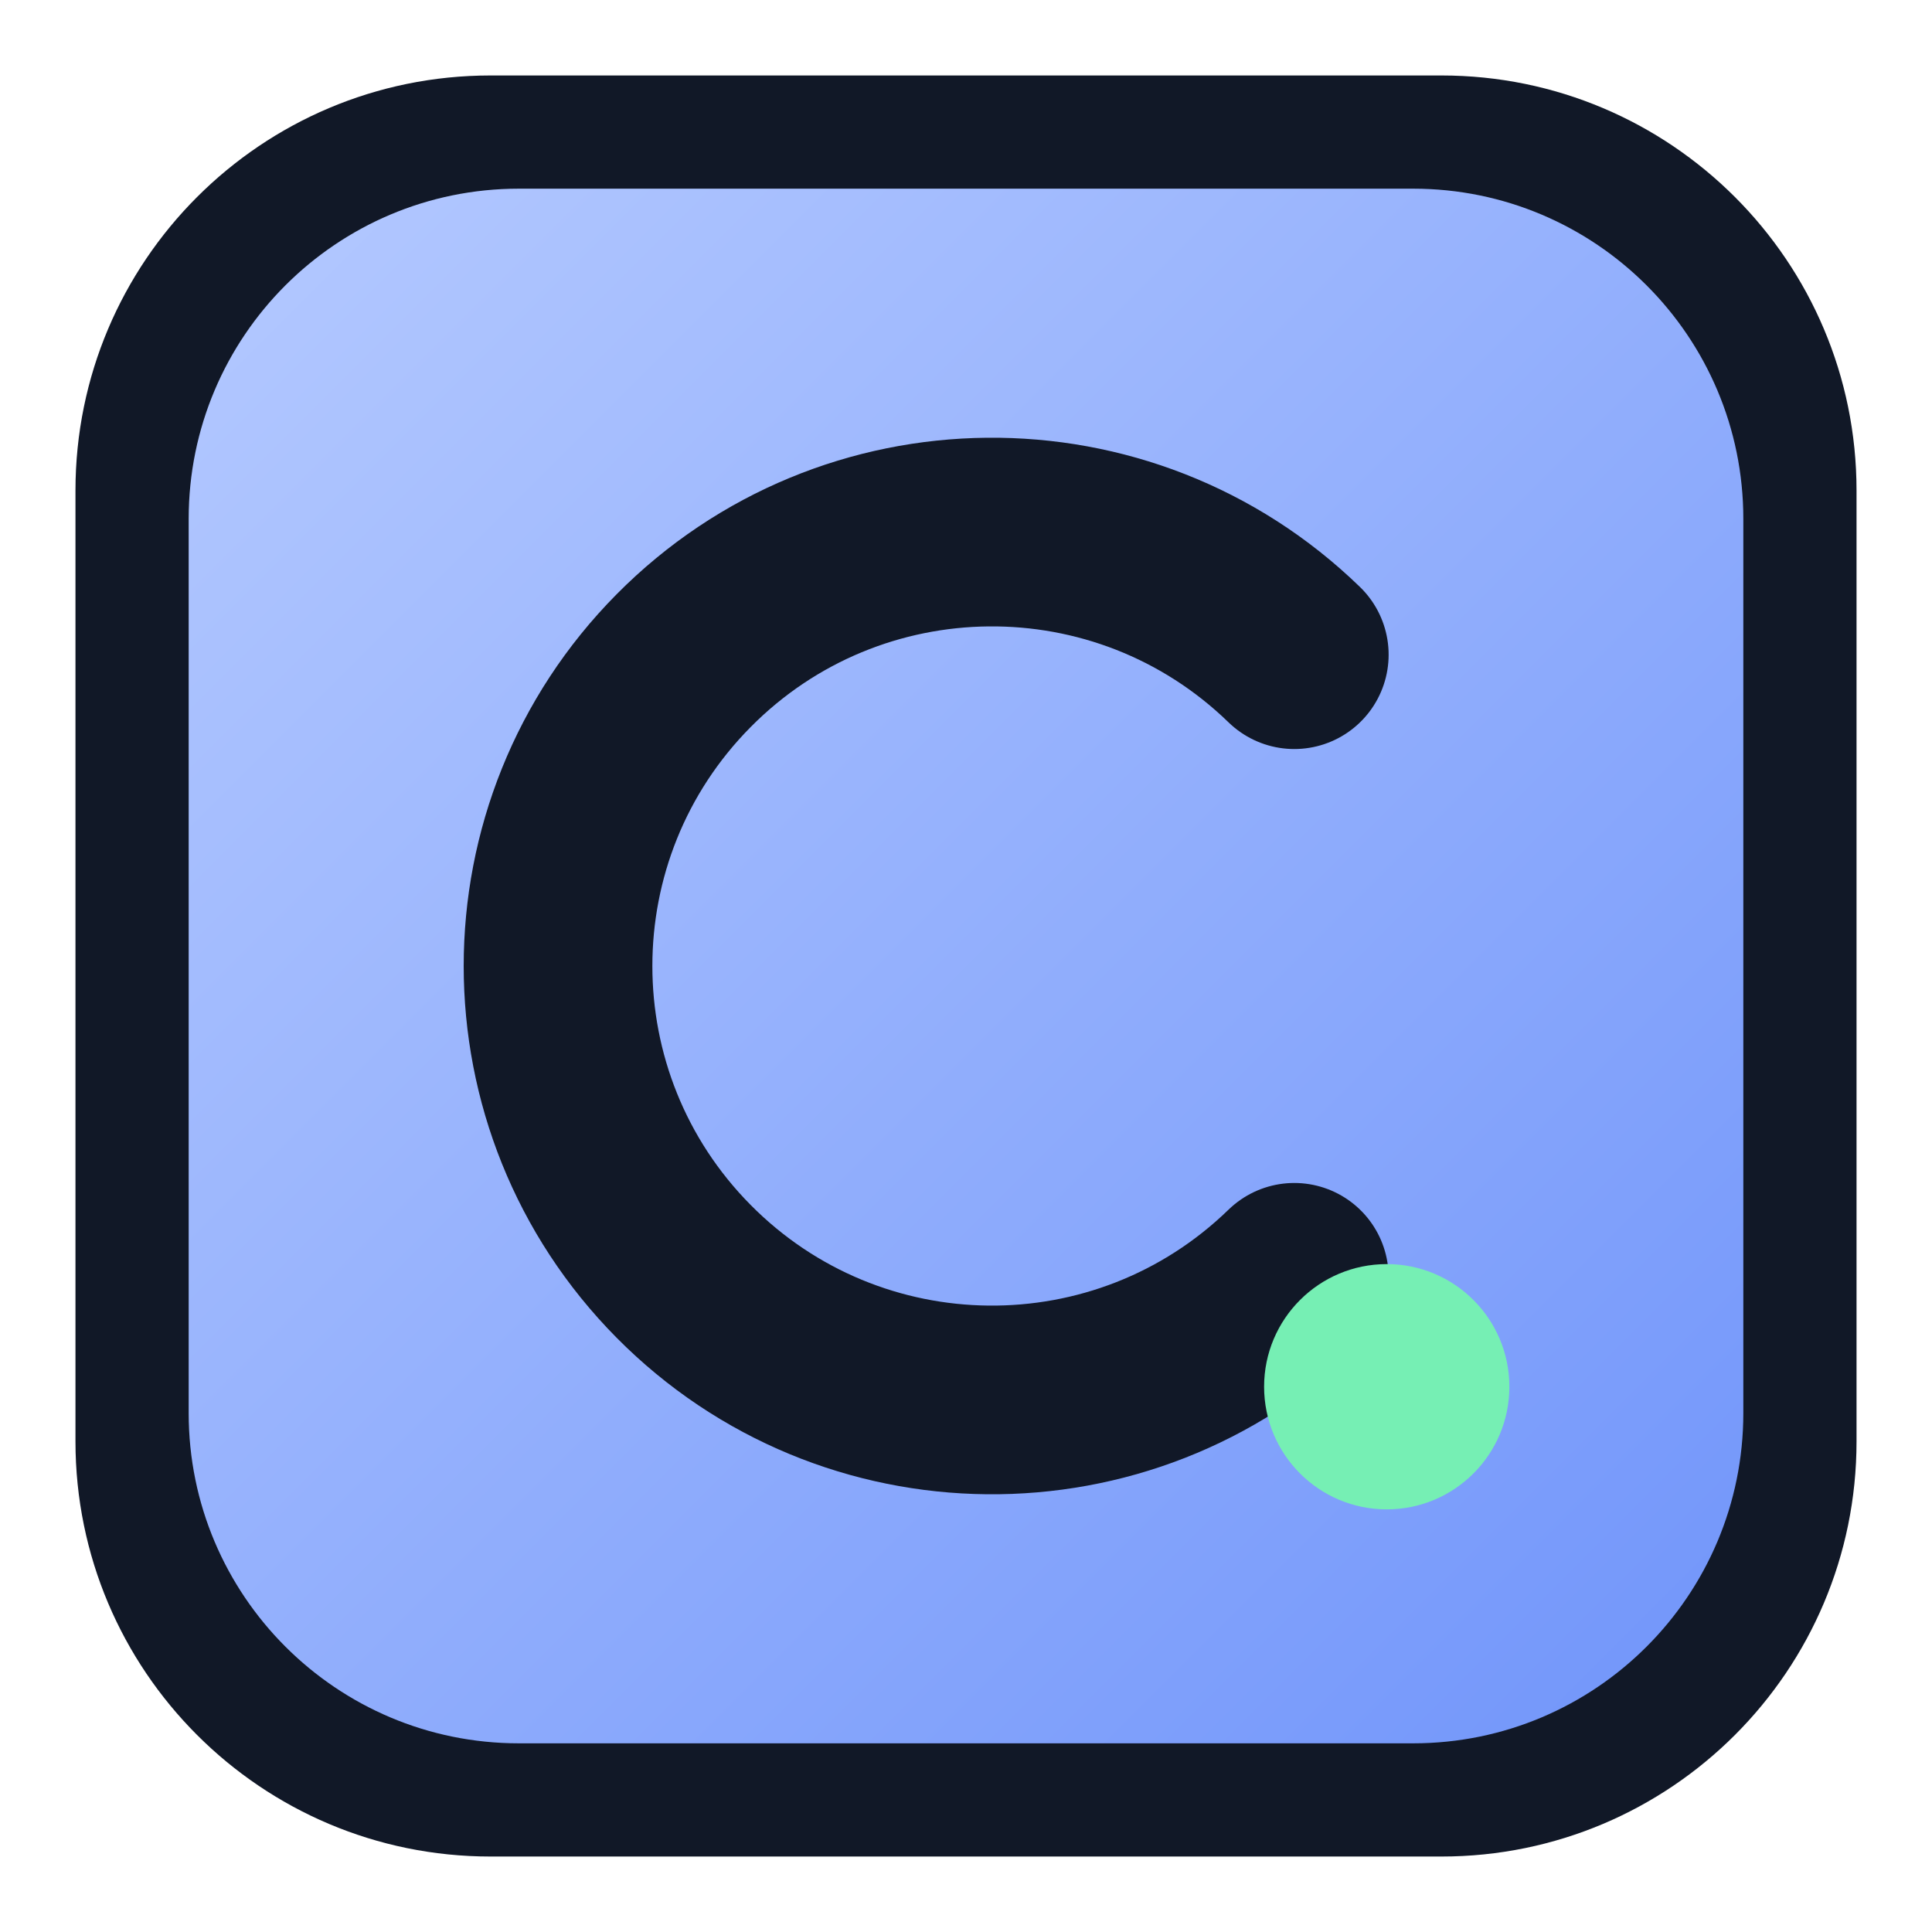
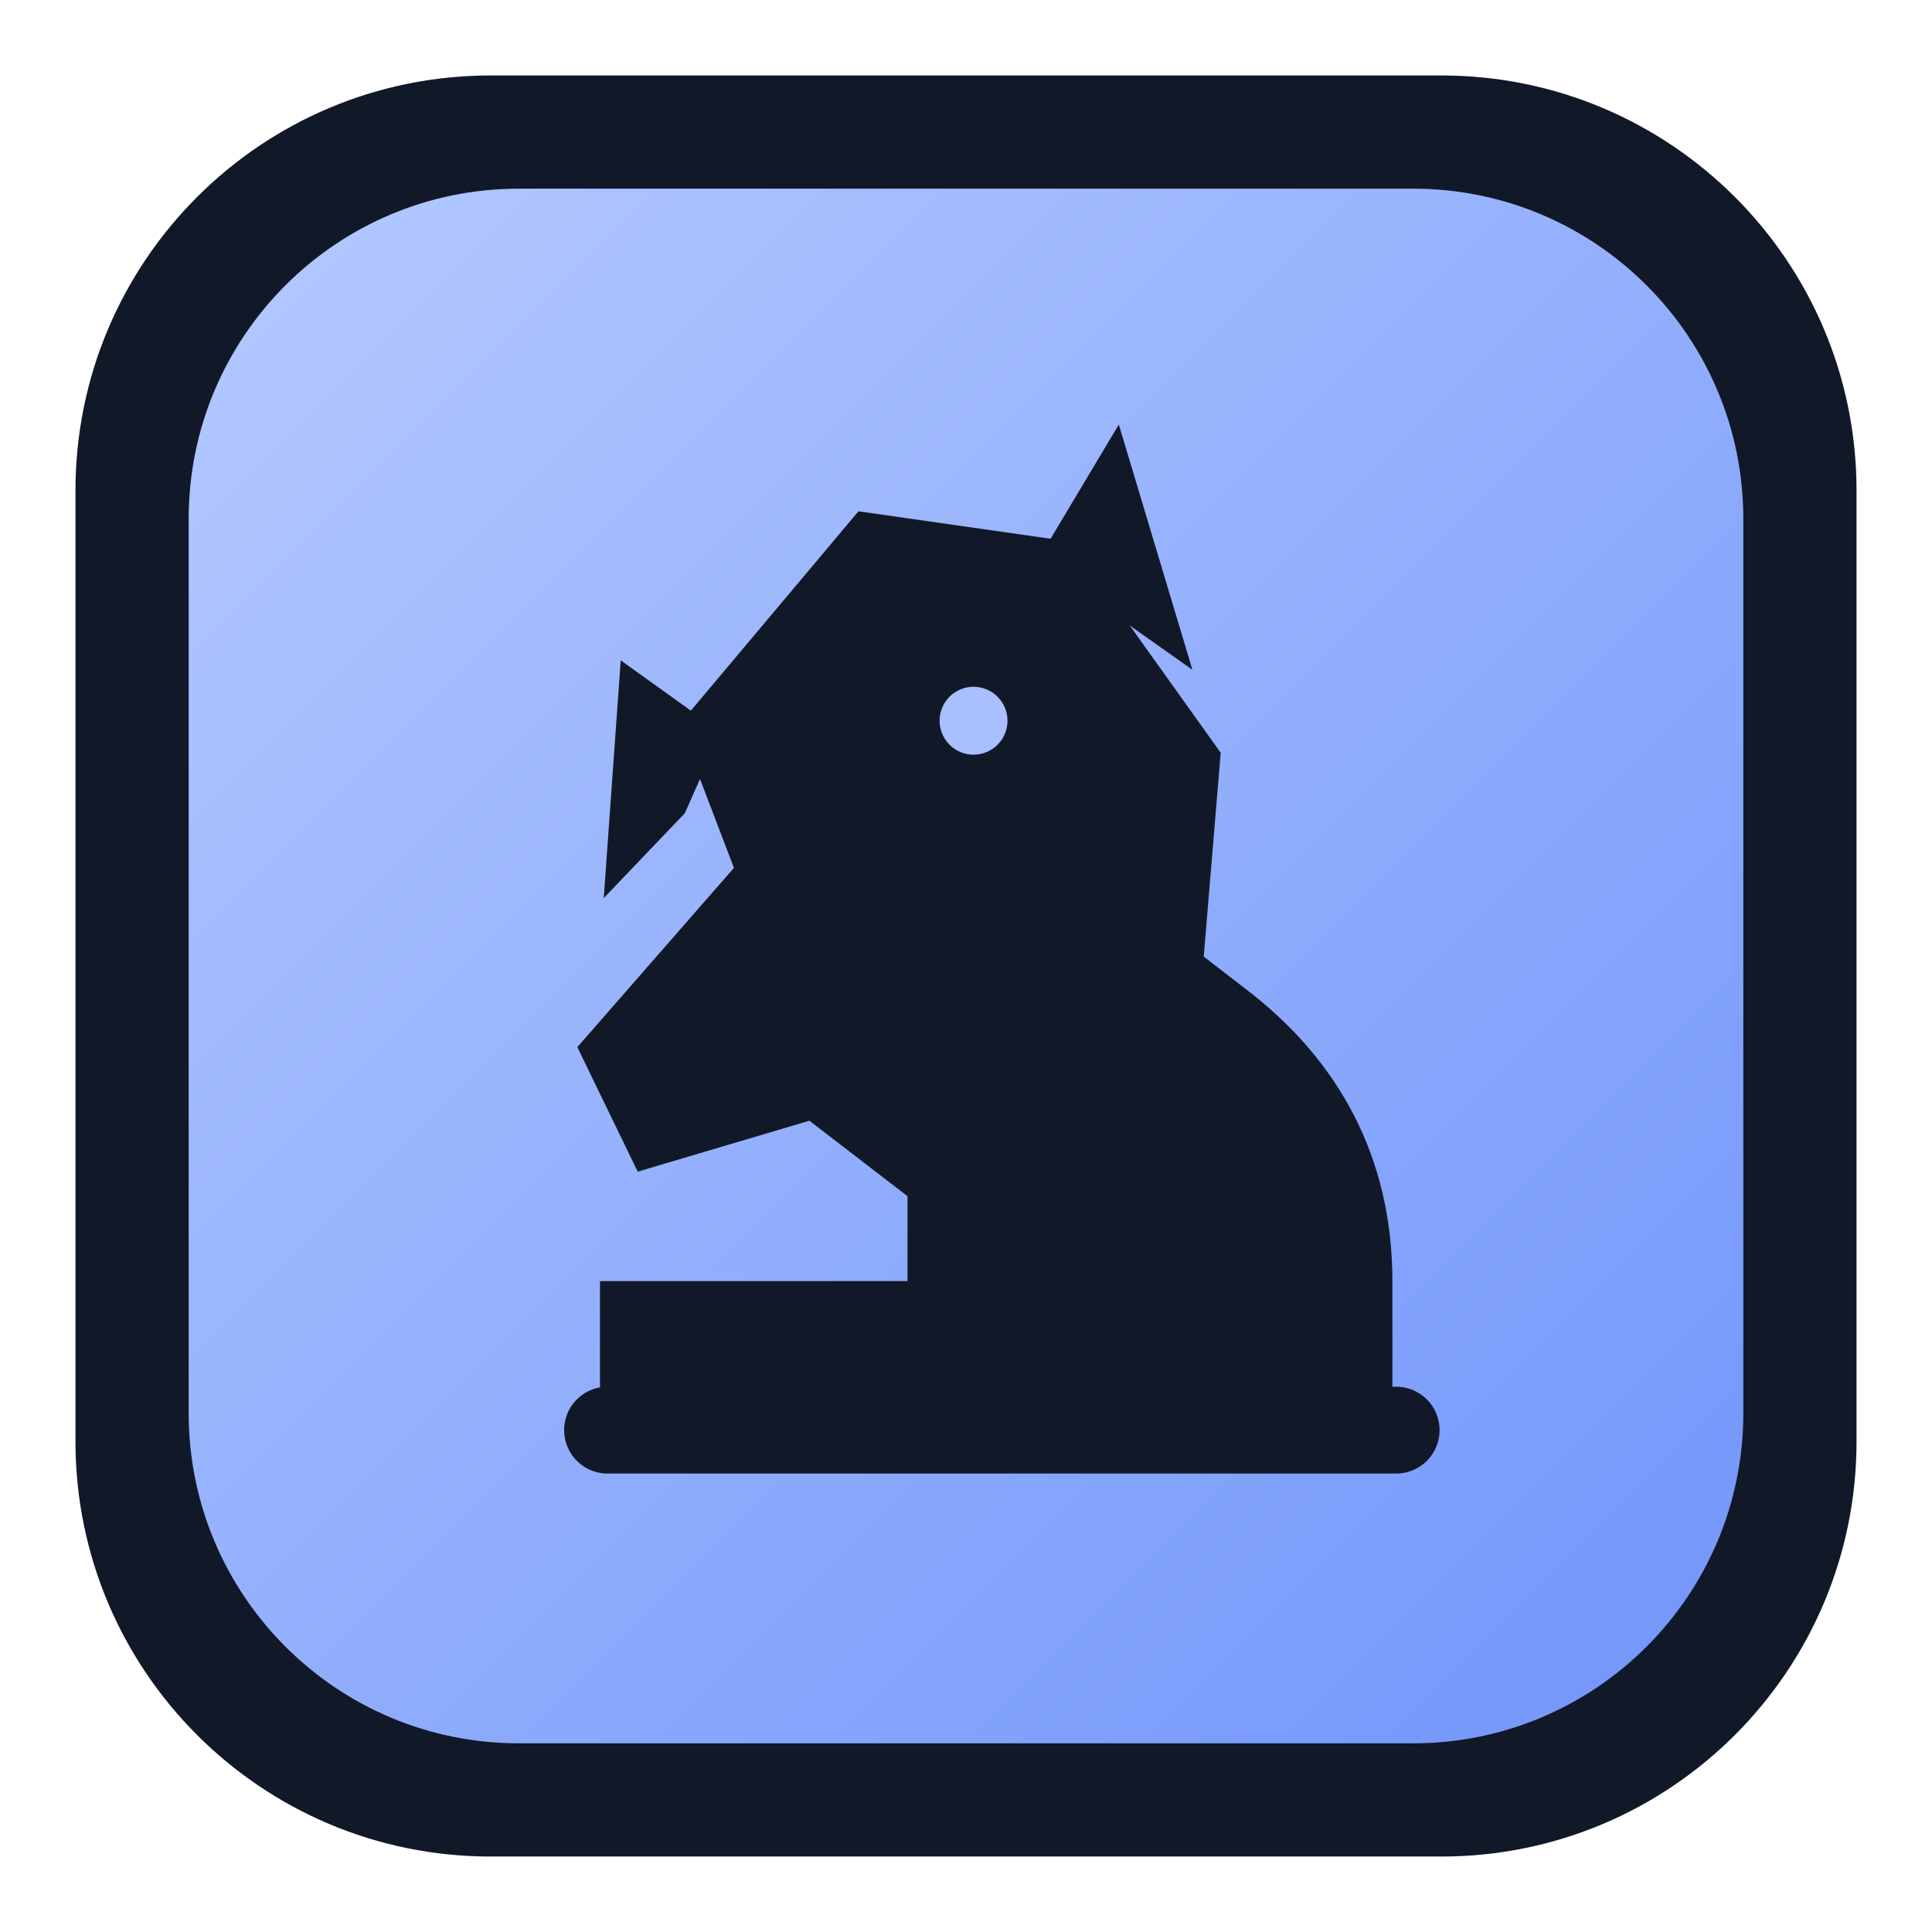
<svg xmlns="http://www.w3.org/2000/svg" width="1024" height="1024" viewBox="0 0 1024 1024">
  <defs>
-     <linearGradient id="g" x2="1" y2="1">
+     <linearGradient id="g" x1="0" y1="0" x2="1" y2="1">
      <stop stop-color="#b4c9ff" />
      <stop offset="1" stop-color="#7195fa" />
    </linearGradient>
  </defs>
  <rect x="40" y="40" width="944" height="944" rx="220" fill="#111827" />
  <rect x="100" y="100" width="824" height="824" rx="175" fill="url(#g)" />
-   <path d="M686 347a230 230 0 1 0 0 330" fill="none" stroke="#111827" stroke-width="100" stroke-linecap="round" />
-   <circle cx="735" cy="735" r="65" fill="#76efb4" />
+   <path d="M318 758h420v-79c0-65-28-117-78-155l-22-17 9-108-80-112-112-16-95 113 29 76-83 95 32 66 91-27 52 40v45H318z" fill="#111827" />
+   <path d="M382 388l-53-38-9 126 43-45M550 297l43-72 39 130" fill="#111827" />
+   <circle cx="516" cy="382" r="18" fill="#a8c0ff" />
+   <path d="M322 758h418" fill="none" stroke="#111827" stroke-width="46" stroke-linecap="round" />
</svg>
